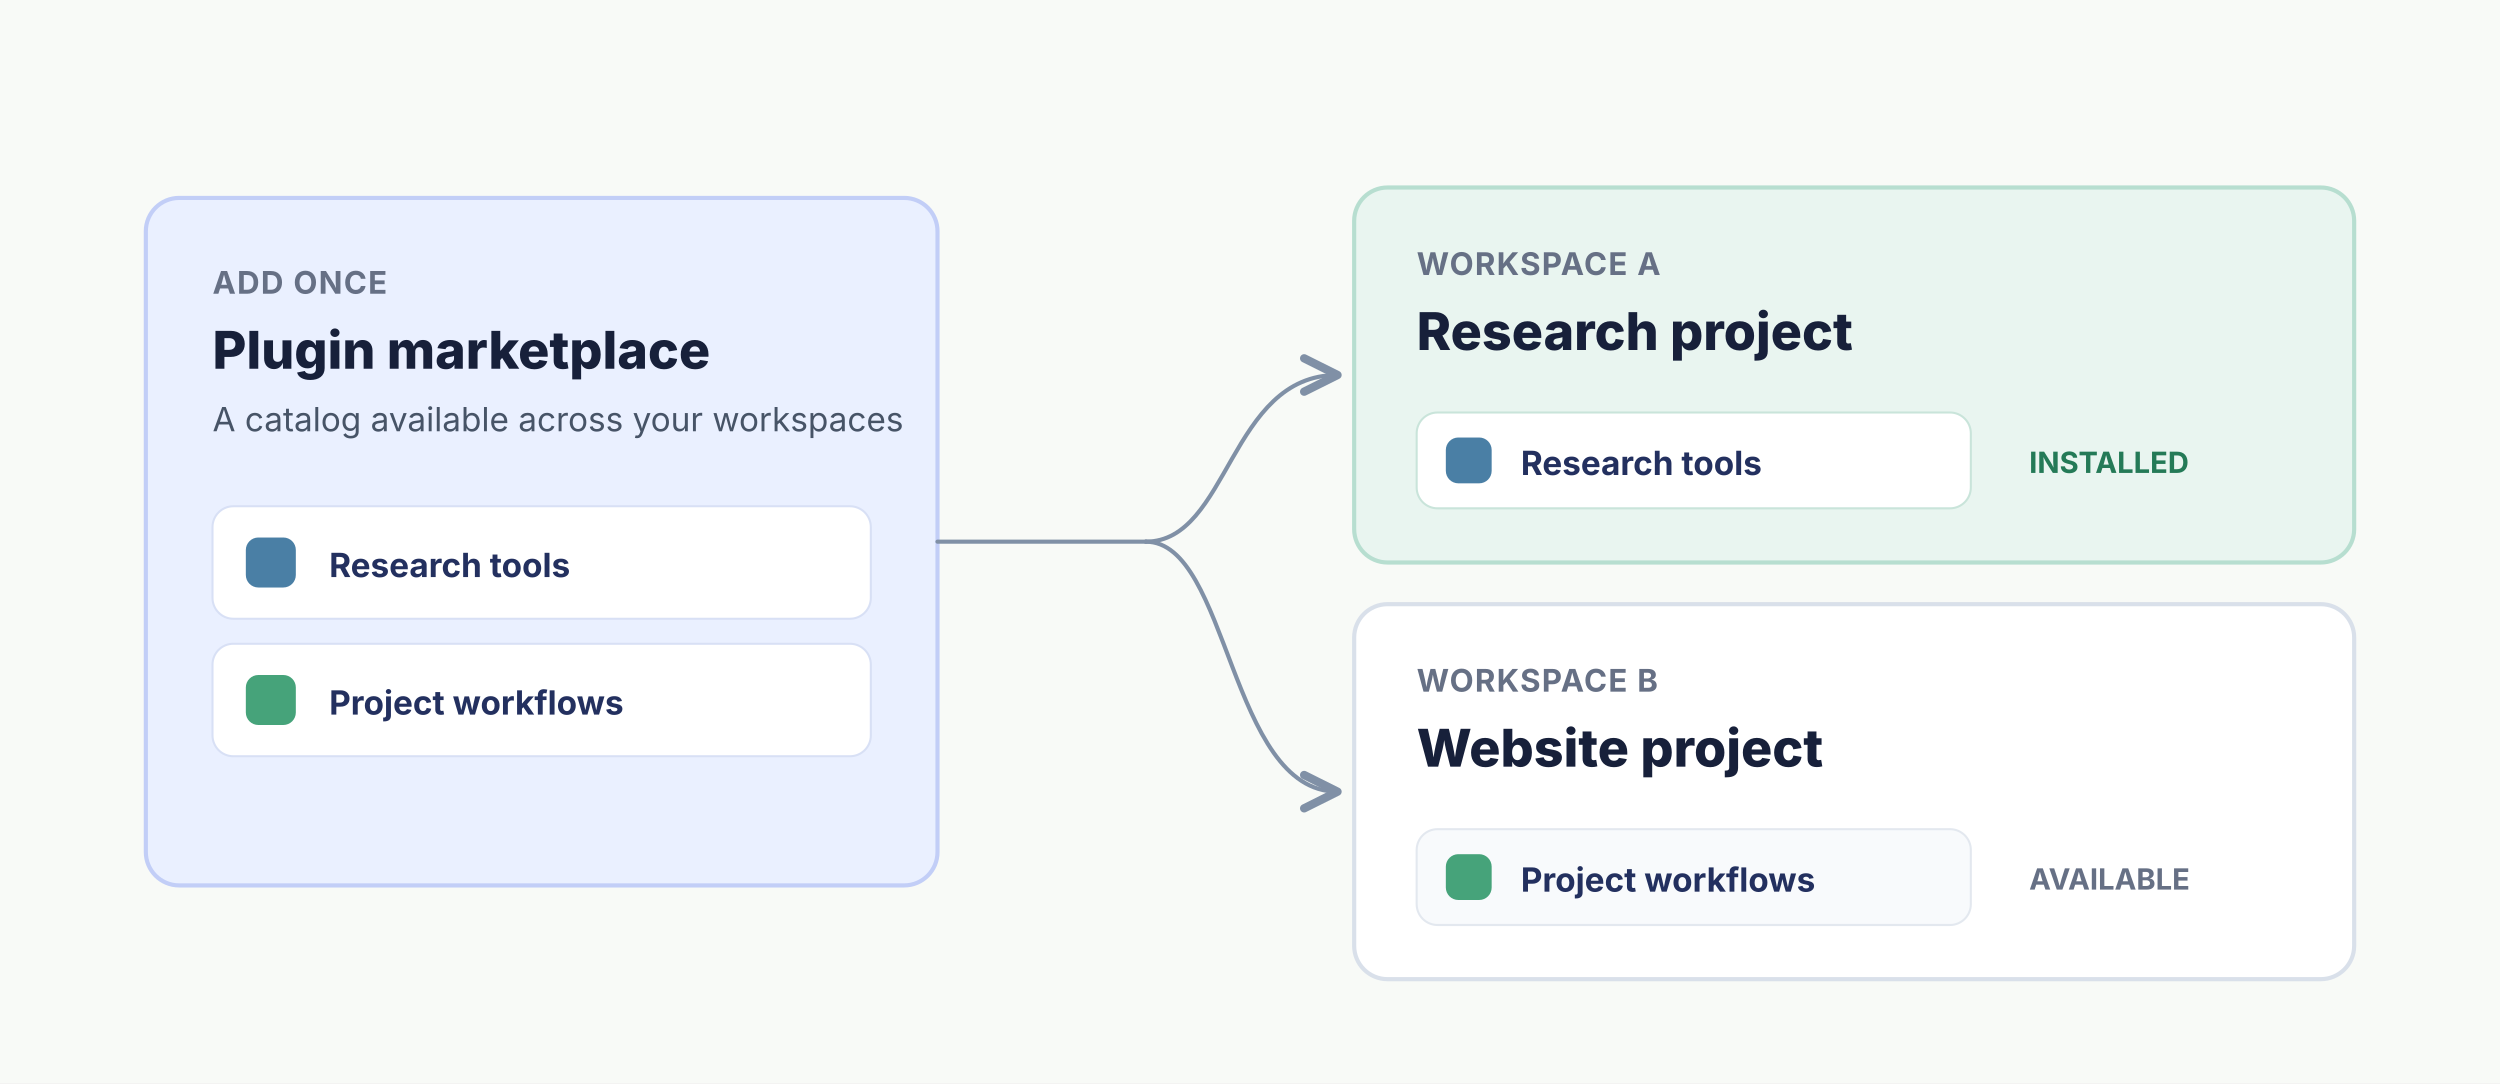
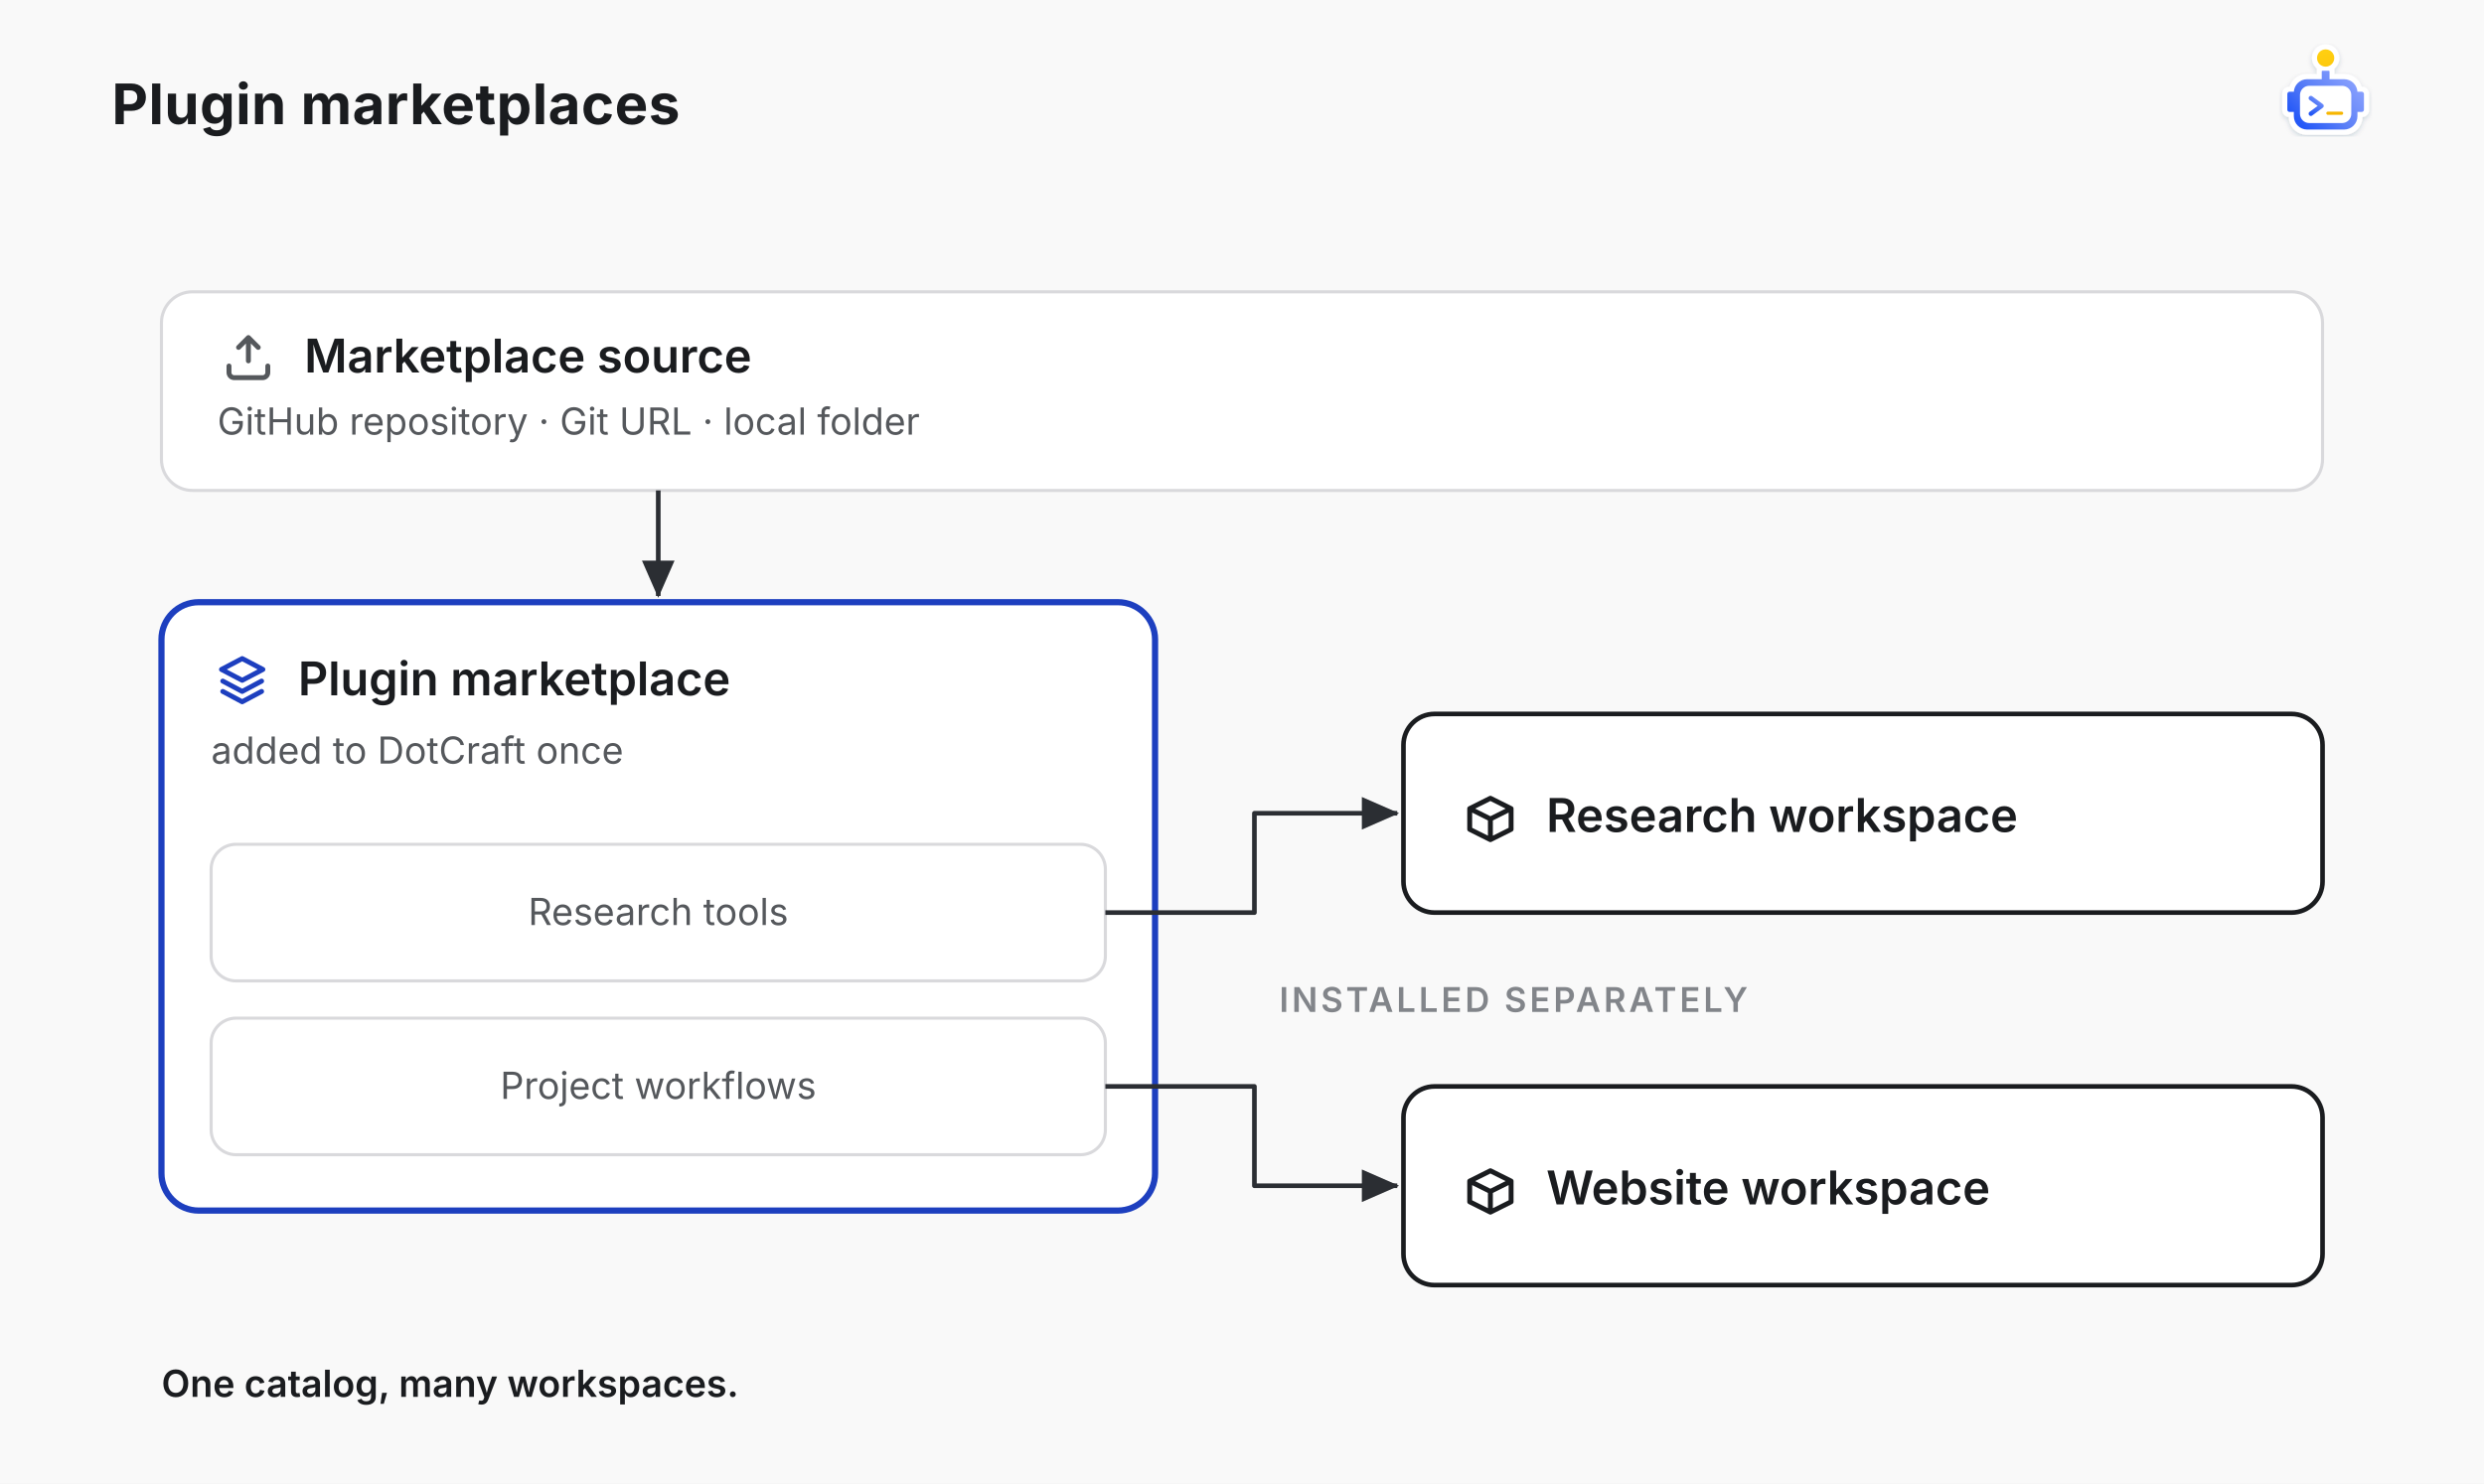
- <svg xmlns="http://www.w3.org/2000/svg" width="1200" height="520" viewBox="0 0 1200 520" fill="none" role="img" aria-labelledby="title desc">
+ <svg xmlns="http://www.w3.org/2000/svg" width="800" height="478" viewBox="0 0 800 478" role="img" aria-label="A marketplace source becomes one plugin catalog that is added to DotCraft once, and each workspace installs separately from that catalog, so every project keeps only the plugins it needs.">
  <defs>
-     <marker id="arrow" markerWidth="12" markerHeight="12" refX="10" refY="6" orient="auto">
-       <path d="M2 2L10 6L2 10" fill="none" stroke="#8090A6" stroke-width="2" stroke-linecap="round" stroke-linejoin="round" />
+     <marker id="a" markerWidth="9" markerHeight="9" refX="7.6" refY="4.5" orient="auto-start-reverse">
+       <path d="M0 1L8 4.5L0 8Z" fill="#2b2e33" />
    </marker>
+     <marker id="b" markerWidth="9" markerHeight="9" refX="7.6" refY="4.5" orient="auto-start-reverse">
+       <path d="M0 1L8 4.5L0 8Z" fill="#a9abb0" />
+     </marker>
+     <pattern id="hat_market" width="8" height="8" patternUnits="userSpaceOnUse" patternTransform="rotate(45)">
+       <rect width="8" height="8" fill="#eef2fe" />
+       <rect width="3" height="8" fill="#2d5cf0" opacity="0.13" />
+     </pattern>
+     <pattern id="dots_market" width="14" height="14" patternUnits="userSpaceOnUse">
+       <rect width="14" height="14" fill="#f0f0f2" />
+       <circle cx="3" cy="3" r="1.1" fill="#dfdfe3" />
+     </pattern>
+     <style>
+       text{font-family:-apple-system,BlinkMacSystemFont,"Segoe UI","PingFang SC","Hiragino Sans GB","Microsoft YaHei",sans-serif}
+       .dtitle{font-size:18px;font-weight:700;fill:#1a1c1f;letter-spacing:.2px}
+       .eyebrow{font-size:11px;font-weight:600;letter-spacing:.09em;fill:#82858a}
+       .title{font-size:15px;font-weight:600;fill:#1a1c1f}
+       .sub{font-size:13px;font-weight:600;fill:#1a1c1f}
+       .body{font-size:12px;font-weight:400;fill:#55585c}
+       .mono{font-size:12px;font-weight:400;fill:#55585c;font-family:ui-monospace,"SFMono-Regular","Cascadia Code","JetBrains Mono",Menlo,Consolas,monospace}
+       .node{fill:#ffffff;stroke:#1a1c1f;stroke-width:1.5}
+       .accent{fill:url(#hat_market);stroke:#1d3fbf;stroke-width:2}
+       .zone{fill:url(#dots_market)}
+       .frame{fill:#ffffff;stroke:#1d3fbf;stroke-width:2}
+       .ghost{fill:none;stroke:#d9d9dc;stroke-width:1.5;stroke-dasharray:5 4}
+       .link{stroke:#2b2e33;stroke-width:1.5;fill:none;stroke-linejoin:round}
+       .link2{stroke:#a9abb0;stroke-width:1.5;fill:none;stroke-linejoin:round;stroke-dasharray:4 4}
+       .cap{font-size:12px;font-weight:600;fill:#1a1c1f}
+     </style>
  </defs>
-   <style>
-     text { font-family: Inter, ui-sans-serif, system-ui, -apple-system, BlinkMacSystemFont, "Segoe UI", sans-serif; }
-     .eyebrow { fill: #667085; font-size: 15px; font-weight: 700; letter-spacing: 0.04em; }
-     .title { fill: #17203A; font-size: 25px; font-weight: 760; }
-     .body { fill: #475467; font-size: 16px; }
-     .item { fill: #23305F; font-size: 16px; font-weight: 700; }
-     .status { font-size: 14px; font-weight: 700; }
-   </style>
-   <rect width="1200" height="520" fill="#F8FAF7" />
-   <g transform="translate(70 95)">
-     <rect width="380" height="330" rx="16" fill="#EAF0FF" stroke="#C2CEF7" stroke-width="2" />
-     <text x="32" y="46" class="eyebrow">ADD ONCE</text>
-     <text x="32" y="82" class="title">Plugin marketplace</text>
-     <text x="32" y="112" class="body">A catalog available across your workspaces</text>
-     <g transform="translate(32 148)">
-       <rect width="316" height="54" rx="10" fill="#FFFFFF" stroke="#D8E0F5" />
-       <rect x="16" y="15" width="24" height="24" rx="6" fill="#4A7FA5" />
-       <text x="56" y="34" class="item">Research tools</text>
+   <rect width="800" height="478" fill="#f9f9f9" />
+   <text x="36" y="40" class="dtitle">Plugin marketplaces</text>
+   <svg x="734" y="14" width="30" height="30" viewBox="0 0 1024 1024" fill="none">
+     <defs>
+       <linearGradient id="lb_market" x1="279" y1="766" x2="736" y2="334" gradientUnits="userSpaceOnUse">
+         <stop offset="0" stop-color="#2458f7" />
+         <stop offset=".46" stop-color="#5f82f7" />
+         <stop offset="1" stop-color="#8fa5ff" />
+       </linearGradient>
+       <linearGradient id="lm_market" x1="380" y1="696" x2="492" y2="557" gradientUnits="userSpaceOnUse">
+         <stop offset="0" stop-color="#2257f5" />
+         <stop offset=".55" stop-color="#577df7" />
+         <stop offset="1" stop-color="#8ca2ff" />
+       </linearGradient>
+       <linearGradient id="ly_market" x1="481" y1="174" x2="617" y2="713" gradientUnits="userSpaceOnUse">
+         <stop offset="0" stop-color="#ffcf11" />
+         <stop offset="1" stop-color="#f6b500" />
+       </linearGradient>
+       <filter id="ls_market" x="-12%" y="-12%" width="124%" height="124%">
+         <feDropShadow dx="0" dy="18" stdDeviation="24" flood-color="#0b3d62" flood-opacity=".18" />
+       </filter>
+     </defs>
+     <g transform="translate(512 528) scale(1.3) translate(-512 -512)">
+       <g filter="url(#ls_market)">
+         <rect x="201" y="365" width="622" height="513" rx="151" fill="#fff" />
+         <rect x="145" y="472" width="136" height="256" rx="58" fill="#fff" />
+         <rect x="743" y="472" width="136" height="256" rx="58" fill="#fff" />
+         <rect x="438" y="270" width="148" height="182" rx="2" fill="#fff" />
+         <circle cx="512" cy="229" r="116" fill="#fff" />
+       </g>
+       <rect x="243" y="408" width="538" height="426" rx="113" fill="url(#lb_market)" />
+       <rect x="188" y="514" width="90" height="171" rx="19" fill="url(#lb_market)" />
+       <rect x="746" y="514" width="90" height="171" rx="19" fill="url(#lb_market)" />
+       <rect x="479" y="337" width="66" height="119" rx="6" fill="url(#lb_market)" />
+       <rect x="295" y="464" width="434" height="315" rx="78" fill="#fff" />
+       <circle cx="512" cy="229" r="73" fill="url(#ly_market)" />
+       <path d="M387 568 477 634 387 700" stroke="url(#lm_market)" stroke-width="38" stroke-linecap="round" stroke-linejoin="round" />
+       <path d="M531 696h116" stroke="url(#ly_market)" stroke-width="27" stroke-linecap="round" />
    </g>
-     <g transform="translate(32 214)">
-       <rect width="316" height="54" rx="10" fill="#FFFFFF" stroke="#D8E0F5" />
-       <rect x="16" y="15" width="24" height="24" rx="6" fill="#46A37A" />
-       <text x="56" y="34" class="item">Project workflows</text>
+   </svg>
+   <g transform="translate(0,54)">
+     <rect x="52" y="40" width="696" height="64" rx="10" fill="#ffffff" stroke="#d9d9dc" stroke-width="1" />
+     <g transform="translate(70,51) scale(0.8333)" fill="none" stroke="#55585c" stroke-width="1.9" stroke-linecap="round" stroke-linejoin="round">
+       <path d="M4.5,15.5 V18 a2,2 0 0 0 2,2 h11 a2,2 0 0 0 2,-2 v-2.5" />
+       <path d="M12,4.5 V13.5 M8.2,8.3 L12,4.5 15.8,8.3" />
    </g>
-   </g>
-   <path d="M450 260H550" stroke="#8090A6" stroke-width="2" stroke-linecap="round" />
-   <path d="M550 260C590 260 590 180 642 180" stroke="#8090A6" stroke-width="2" stroke-linecap="round" marker-end="url(#arrow)" />
-   <path d="M550 260C590 260 590 380 642 380" stroke="#8090A6" stroke-width="2" stroke-linecap="round" marker-end="url(#arrow)" />
-   <g transform="translate(650 90)">
-     <rect width="480" height="180" rx="16" fill="#E9F5F0" stroke="#B7DED0" stroke-width="2" />
-     <text x="30" y="42" class="eyebrow">WORKSPACE A</text>
-     <text x="30" y="78" class="title">Research project</text>
-     <g transform="translate(30 108)">
-       <rect width="266" height="46" rx="10" fill="#FFFFFF" stroke="#C9E4DA" />
-       <rect x="14" y="12" width="22" height="22" rx="6" fill="#4A7FA5" />
-       <text x="50" y="30" class="item">Research tools</text>
+     <text x="98" y="66" class="title">Marketplace source</text>
+     <text x="70" y="86" class="body">GitHub repository · Git URL · local folder</text>
+     <path d="M212 104 V138" class="link" marker-end="url(#a)" />
+     <rect x="52" y="140" width="320" height="196" rx="12" class="frame" />
+     <g transform="translate(68,155) scale(0.8333)" fill="none" stroke="#1d3fbf" stroke-width="1.9" stroke-linecap="round" stroke-linejoin="round">
+       <path d="M12,3.8 L20,8 12,12.2 4,8 Z" stroke-linejoin="round" />
+       <path d="M4.5,12.5 L12,16.5 19.5,12.5 M4.5,16.5 L12,20.5 19.5,16.5" />
    </g>
-     <text x="324" y="137" class="status" fill="#247A57">INSTALLED</text>
-   </g>
-   <g transform="translate(650 290)">
-     <rect width="480" height="180" rx="16" fill="#FFFFFF" stroke="#D9E0EA" stroke-width="2" />
-     <text x="30" y="42" class="eyebrow">WORKSPACE B</text>
-     <text x="30" y="78" class="title">Website project</text>
-     <g transform="translate(30 108)">
-       <rect width="266" height="46" rx="10" fill="#F8FAFC" stroke="#E3E8EF" />
-       <rect x="14" y="12" width="22" height="22" rx="6" fill="#46A37A" />
-       <text x="50" y="30" class="item">Project workflows</text>
+     <text x="96" y="170" class="title">Plugin marketplace</text>
+     <text x="68" y="192" class="body">added to DotCraft once</text>
+     <rect x="68" y="218" width="288" height="44" rx="8" fill="#ffffff" stroke="#d9d9dc" stroke-width="1" />
+     <text x="212" y="244" class="body" text-anchor="middle" fill="#2b2e33">Research tools</text>
+     <rect x="68" y="274" width="288" height="44" rx="8" fill="#ffffff" stroke="#d9d9dc" stroke-width="1" />
+     <text x="212" y="300" class="body" text-anchor="middle" fill="#2b2e33">Project workflows</text>
+     <rect x="452" y="176" width="296" height="64" rx="10" class="node" />
+     <g transform="translate(470,199) scale(0.8333)" fill="none" stroke="#1a1c1f" stroke-width="1.9" stroke-linecap="round" stroke-linejoin="round">
+       <path d="M4,9 l8,-4 8,4 v8 l-8,4 -8,-4 z M4,9 l8,4 8,-4 M12,13 v8" />
    </g>
-     <text x="324" y="137" class="status" fill="#667085">AVAILABLE</text>
+     <text x="498" y="214" class="title">Research workspace</text>
+     <rect x="452" y="296" width="296" height="64" rx="10" class="node" />
+     <g transform="translate(470,319) scale(0.8333)" fill="none" stroke="#1a1c1f" stroke-width="1.9" stroke-linecap="round" stroke-linejoin="round">
+       <path d="M4,9 l8,-4 8,4 v8 l-8,4 -8,-4 z M4,9 l8,4 8,-4 M12,13 v8" />
+     </g>
+     <text x="498" y="334" class="title">Website workspace</text>
+     <path d="M356 240 H404 V208 H450" class="link" marker-end="url(#a)" />
+     <path d="M356 296 H404 V328 H450" class="link" marker-end="url(#a)" />
+     <text x="412" y="272" class="eyebrow">INSTALLED SEPARATELY</text>
+     <text x="52" y="396" class="cap">One catalog, many workspaces.</text>
  </g>
</svg>
